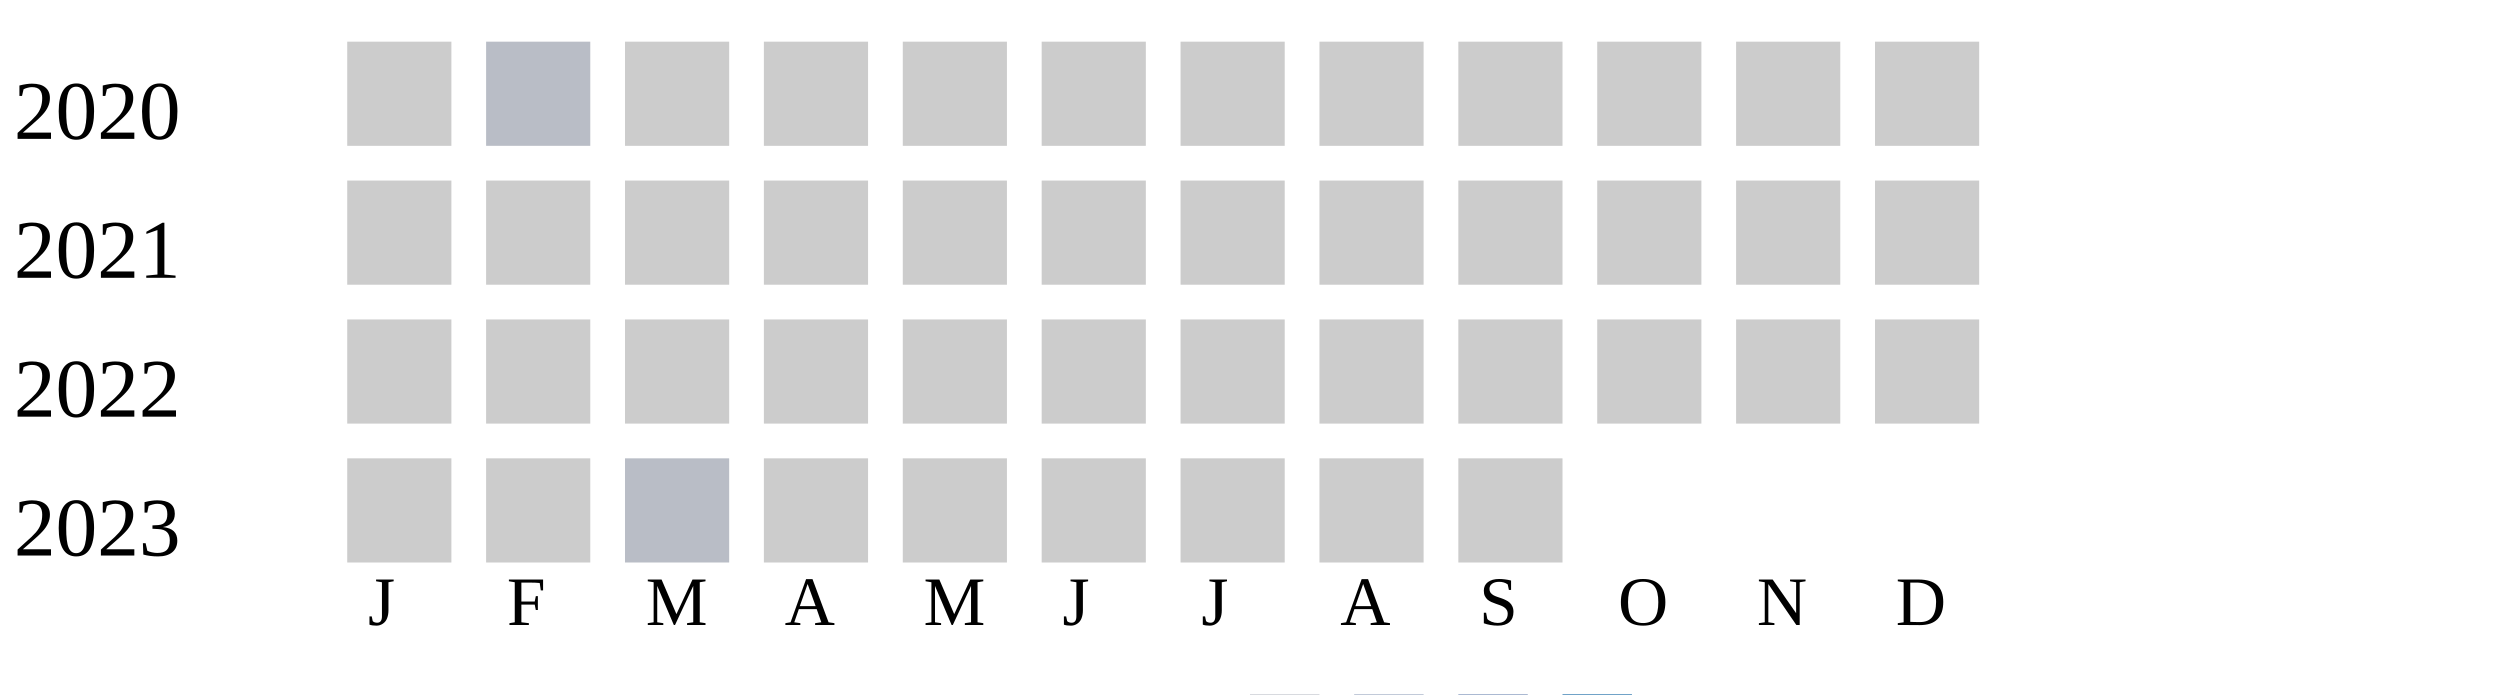
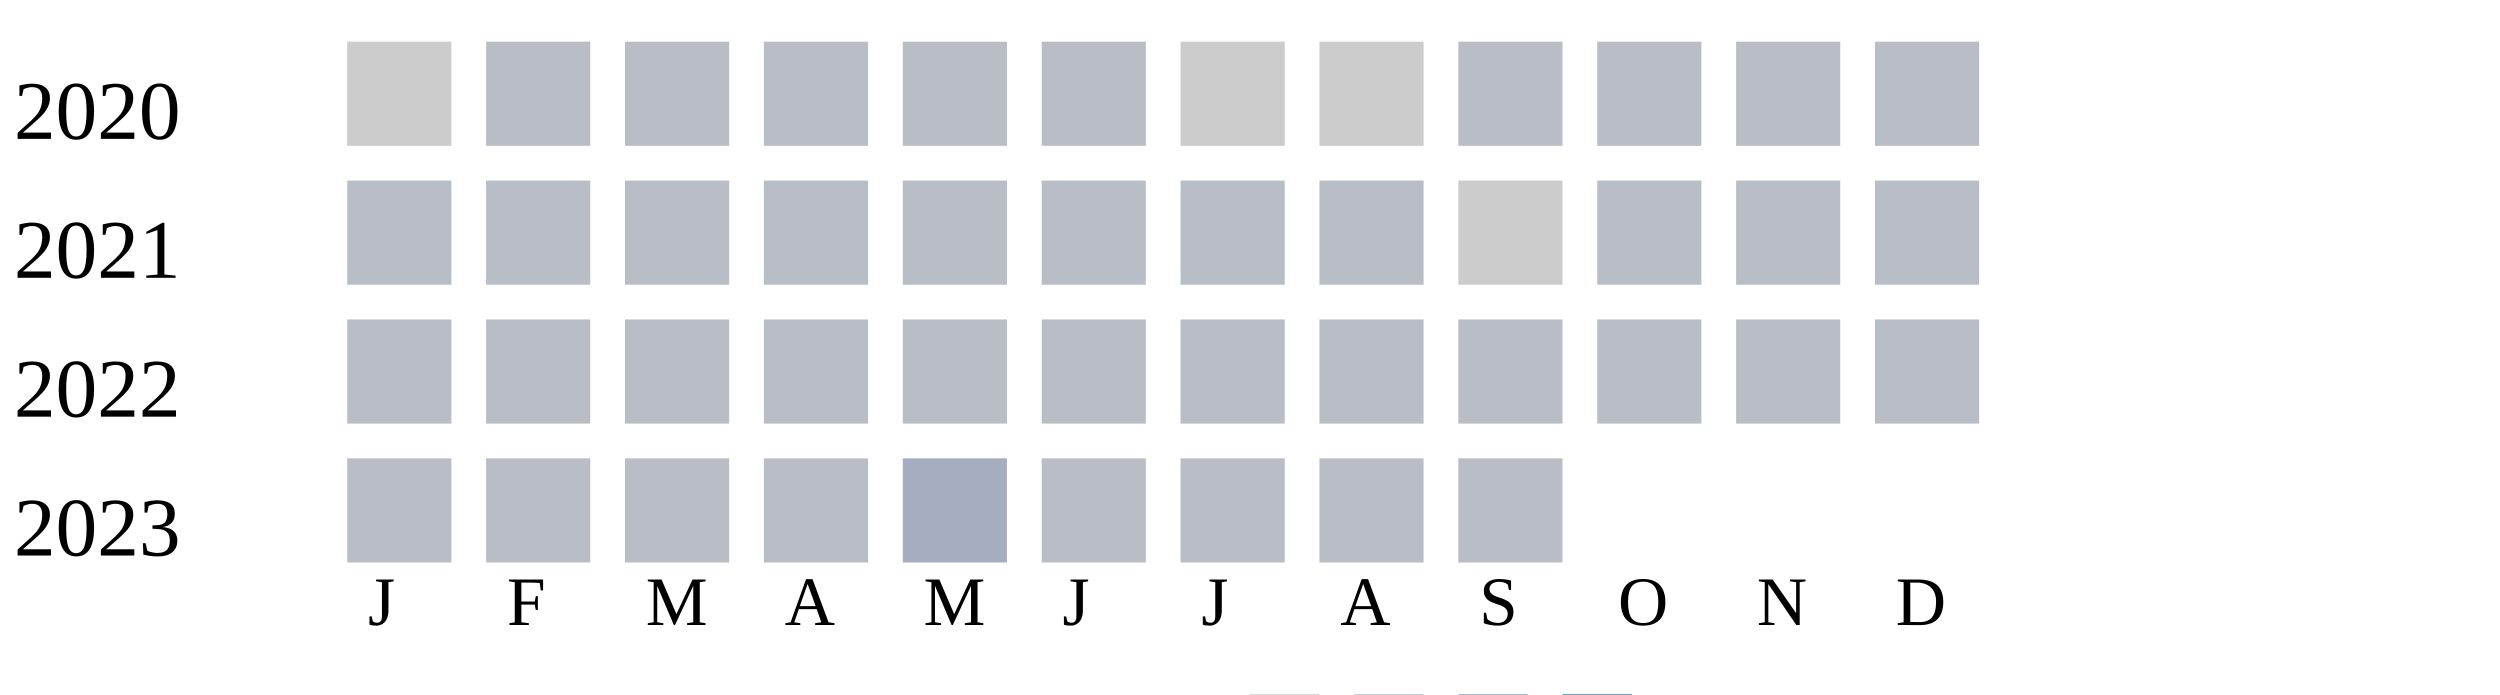
<svg xmlns="http://www.w3.org/2000/svg" width="360" height="100">
  <g transform="translate(0 0)">
    <text x="2" y="20">2020</text>
    <rect x="50" y="6" width="15" height="15" fill="#cccccc" />
    <rect x="70" y="6" width="15" height="15" fill="#b9bdc6" />
-     <rect x="90" y="6" width="15" height="15" fill="#cccccc" />
-     <rect x="110" y="6" width="15" height="15" fill="#cccccc" />
-     <rect x="130" y="6" width="15" height="15" fill="#cccccc" />
-     <rect x="150" y="6" width="15" height="15" fill="#cccccc" />
+     <rect x="90" y="6" width="15" height="15" fill="#b9bdc6" />
+     <rect x="110" y="6" width="15" height="15" fill="#b9bdc6" />
+     <rect x="130" y="6" width="15" height="15" fill="#b9bdc6" />
+     <rect x="150" y="6" width="15" height="15" fill="#b9bdc6" />
    <rect x="170" y="6" width="15" height="15" fill="#cccccc" />
    <rect x="190" y="6" width="15" height="15" fill="#cccccc" />
-     <rect x="210" y="6" width="15" height="15" fill="#cccccc" />
-     <rect x="230" y="6" width="15" height="15" fill="#cccccc" />
-     <rect x="250" y="6" width="15" height="15" fill="#cccccc" />
-     <rect x="270" y="6" width="15" height="15" fill="#cccccc" />
+     <rect x="210" y="6" width="15" height="15" fill="#b9bdc6" />
+     <rect x="230" y="6" width="15" height="15" fill="#b9bdc6" />
+     <rect x="250" y="6" width="15" height="15" fill="#b9bdc6" />
+     <rect x="270" y="6" width="15" height="15" fill="#b9bdc6" />
  </g>
  <g transform="translate(0 20)">
    <text x="2" y="20">2021</text>
-     <rect x="50" y="6" width="15" height="15" fill="#cccccc" />
-     <rect x="70" y="6" width="15" height="15" fill="#cccccc" />
-     <rect x="90" y="6" width="15" height="15" fill="#cccccc" />
-     <rect x="110" y="6" width="15" height="15" fill="#cccccc" />
-     <rect x="130" y="6" width="15" height="15" fill="#cccccc" />
-     <rect x="150" y="6" width="15" height="15" fill="#cccccc" />
-     <rect x="170" y="6" width="15" height="15" fill="#cccccc" />
-     <rect x="190" y="6" width="15" height="15" fill="#cccccc" />
+     <rect x="50" y="6" width="15" height="15" fill="#b9bdc6" />
+     <rect x="70" y="6" width="15" height="15" fill="#b9bdc6" />
+     <rect x="90" y="6" width="15" height="15" fill="#b9bdc6" />
+     <rect x="110" y="6" width="15" height="15" fill="#b9bdc6" />
+     <rect x="130" y="6" width="15" height="15" fill="#b9bdc6" />
+     <rect x="150" y="6" width="15" height="15" fill="#b9bdc6" />
+     <rect x="170" y="6" width="15" height="15" fill="#b9bdc6" />
+     <rect x="190" y="6" width="15" height="15" fill="#b9bdc6" />
    <rect x="210" y="6" width="15" height="15" fill="#cccccc" />
-     <rect x="230" y="6" width="15" height="15" fill="#cccccc" />
-     <rect x="250" y="6" width="15" height="15" fill="#cccccc" />
-     <rect x="270" y="6" width="15" height="15" fill="#cccccc" />
+     <rect x="230" y="6" width="15" height="15" fill="#b9bdc6" />
+     <rect x="250" y="6" width="15" height="15" fill="#b9bdc6" />
+     <rect x="270" y="6" width="15" height="15" fill="#b9bdc6" />
  </g>
  <g transform="translate(0 40)">
    <text x="2" y="20">2022</text>
-     <rect x="50" y="6" width="15" height="15" fill="#cccccc" />
-     <rect x="70" y="6" width="15" height="15" fill="#cccccc" />
-     <rect x="90" y="6" width="15" height="15" fill="#cccccc" />
-     <rect x="110" y="6" width="15" height="15" fill="#cccccc" />
-     <rect x="130" y="6" width="15" height="15" fill="#cccccc" />
-     <rect x="150" y="6" width="15" height="15" fill="#cccccc" />
-     <rect x="170" y="6" width="15" height="15" fill="#cccccc" />
-     <rect x="190" y="6" width="15" height="15" fill="#cccccc" />
-     <rect x="210" y="6" width="15" height="15" fill="#cccccc" />
-     <rect x="230" y="6" width="15" height="15" fill="#cccccc" />
-     <rect x="250" y="6" width="15" height="15" fill="#cccccc" />
-     <rect x="270" y="6" width="15" height="15" fill="#cccccc" />
+     <rect x="50" y="6" width="15" height="15" fill="#b9bdc6" />
+     <rect x="70" y="6" width="15" height="15" fill="#b9bdc6" />
+     <rect x="90" y="6" width="15" height="15" fill="#b9bdc6" />
+     <rect x="110" y="6" width="15" height="15" fill="#b9bdc6" />
+     <rect x="130" y="6" width="15" height="15" fill="#b9bdc6" />
+     <rect x="150" y="6" width="15" height="15" fill="#b9bdc6" />
+     <rect x="170" y="6" width="15" height="15" fill="#b9bdc6" />
+     <rect x="190" y="6" width="15" height="15" fill="#b9bdc6" />
+     <rect x="210" y="6" width="15" height="15" fill="#b9bdc6" />
+     <rect x="230" y="6" width="15" height="15" fill="#b9bdc6" />
+     <rect x="250" y="6" width="15" height="15" fill="#b9bdc6" />
+     <rect x="270" y="6" width="15" height="15" fill="#b9bdc6" />
  </g>
  <g transform="translate(0 60)">
    <text x="2" y="20">2023</text>
-     <rect x="50" y="6" width="15" height="15" fill="#cccccc" />
-     <rect x="70" y="6" width="15" height="15" fill="#cccccc" />
+     <rect x="50" y="6" width="15" height="15" fill="#b9bdc6" />
+     <rect x="70" y="6" width="15" height="15" fill="#b9bdc6" />
    <rect x="90" y="6" width="15" height="15" fill="#b9bdc6" />
-     <rect x="110" y="6" width="15" height="15" fill="#cccccc" />
-     <rect x="130" y="6" width="15" height="15" fill="#cccccc" />
-     <rect x="150" y="6" width="15" height="15" fill="#cccccc" />
-     <rect x="170" y="6" width="15" height="15" fill="#cccccc" />
-     <rect x="190" y="6" width="15" height="15" fill="#cccccc" />
-     <rect x="210" y="6" width="15" height="15" fill="#cccccc" />
+     <rect x="110" y="6" width="15" height="15" fill="#b9bdc6" />
+     <rect x="130" y="6" width="15" height="15" fill="#a5aec0" />
+     <rect x="150" y="6" width="15" height="15" fill="#b9bdc6" />
+     <rect x="170" y="6" width="15" height="15" fill="#b9bdc6" />
+     <rect x="190" y="6" width="15" height="15" fill="#b9bdc6" />
+     <rect x="210" y="6" width="15" height="15" fill="#b9bdc6" />
  </g>
  <text style="font-size: 10px; text-align: center" x="53" y="90">J</text>
  <text style="font-size: 10px; text-align: center" x="73" y="90">F</text>
  <text style="font-size: 10px; text-align: center" x="93" y="90">M</text>
  <text style="font-size: 10px; text-align: center" x="113" y="90">A</text>
  <text style="font-size: 10px; text-align: center" x="133" y="90">M</text>
  <text style="font-size: 10px; text-align: center" x="153" y="90">J</text>
  <text style="font-size: 10px; text-align: center" x="173" y="90">J</text>
  <text style="font-size: 10px; text-align: center" x="193" y="90">A</text>
  <text style="font-size: 10px; text-align: center" x="213" y="90">S</text>
  <text style="font-size: 10px; text-align: center" x="233" y="90">O</text>
  <text style="font-size: 10px; text-align: center" x="253" y="90">N</text>
  <text style="font-size: 10px; text-align: center" x="273" y="90">D</text>
  <text style="font-size: 10px;" x="155" y="109">Less</text>
  <rect fill="#b9bdc6" width="10" height="10" x="180" y="100" />
  <rect fill="#919fba" width="10" height="10" x="195" y="100" />
  <rect fill="#6882ae" width="10" height="10" x="210" y="100" />
  <rect fill="#005a9c" width="10" height="10" x="225" y="100" />
  <text x="240" y="109" style="font-size: 10px;">More</text>
</svg>
